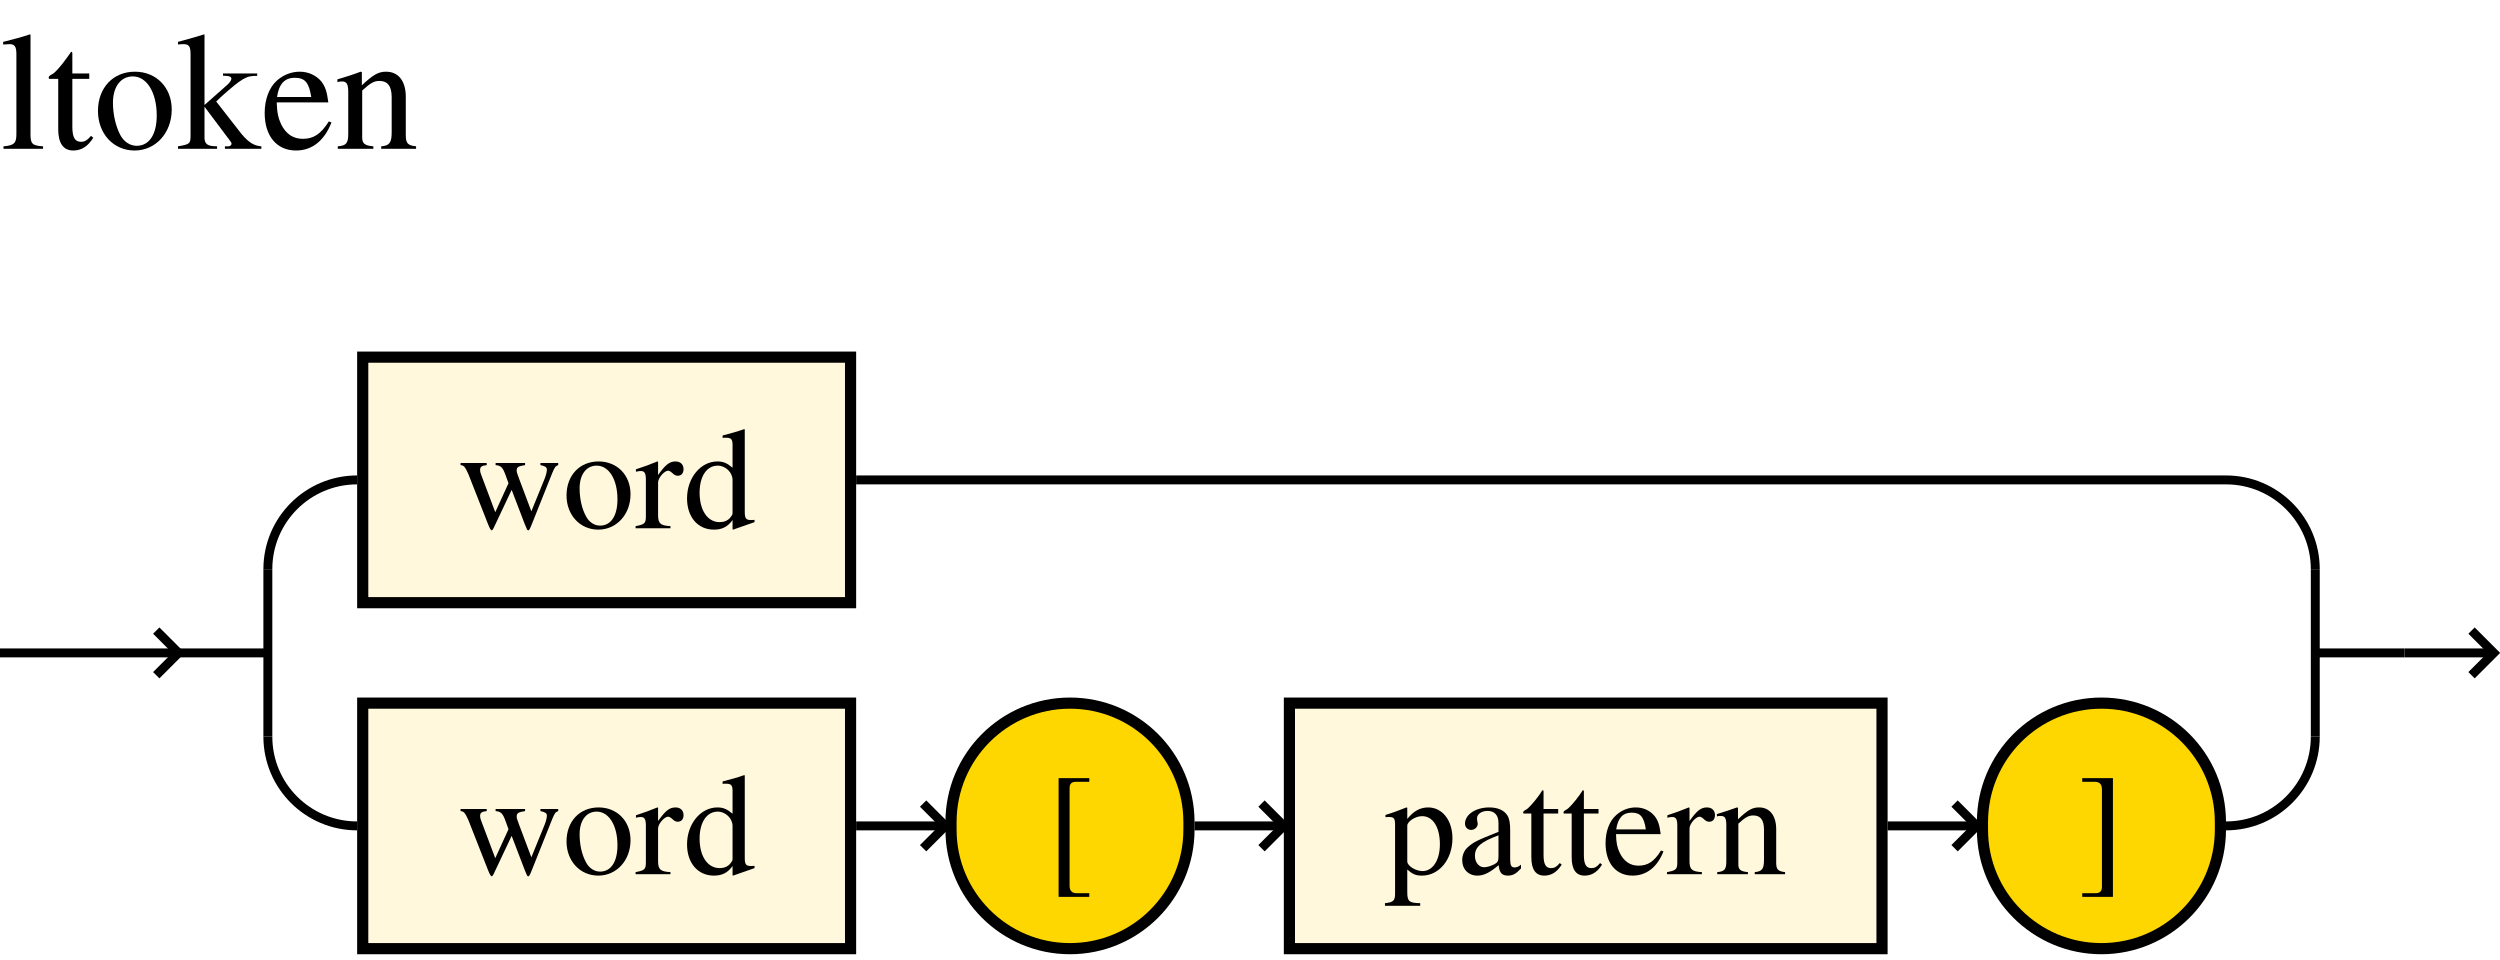
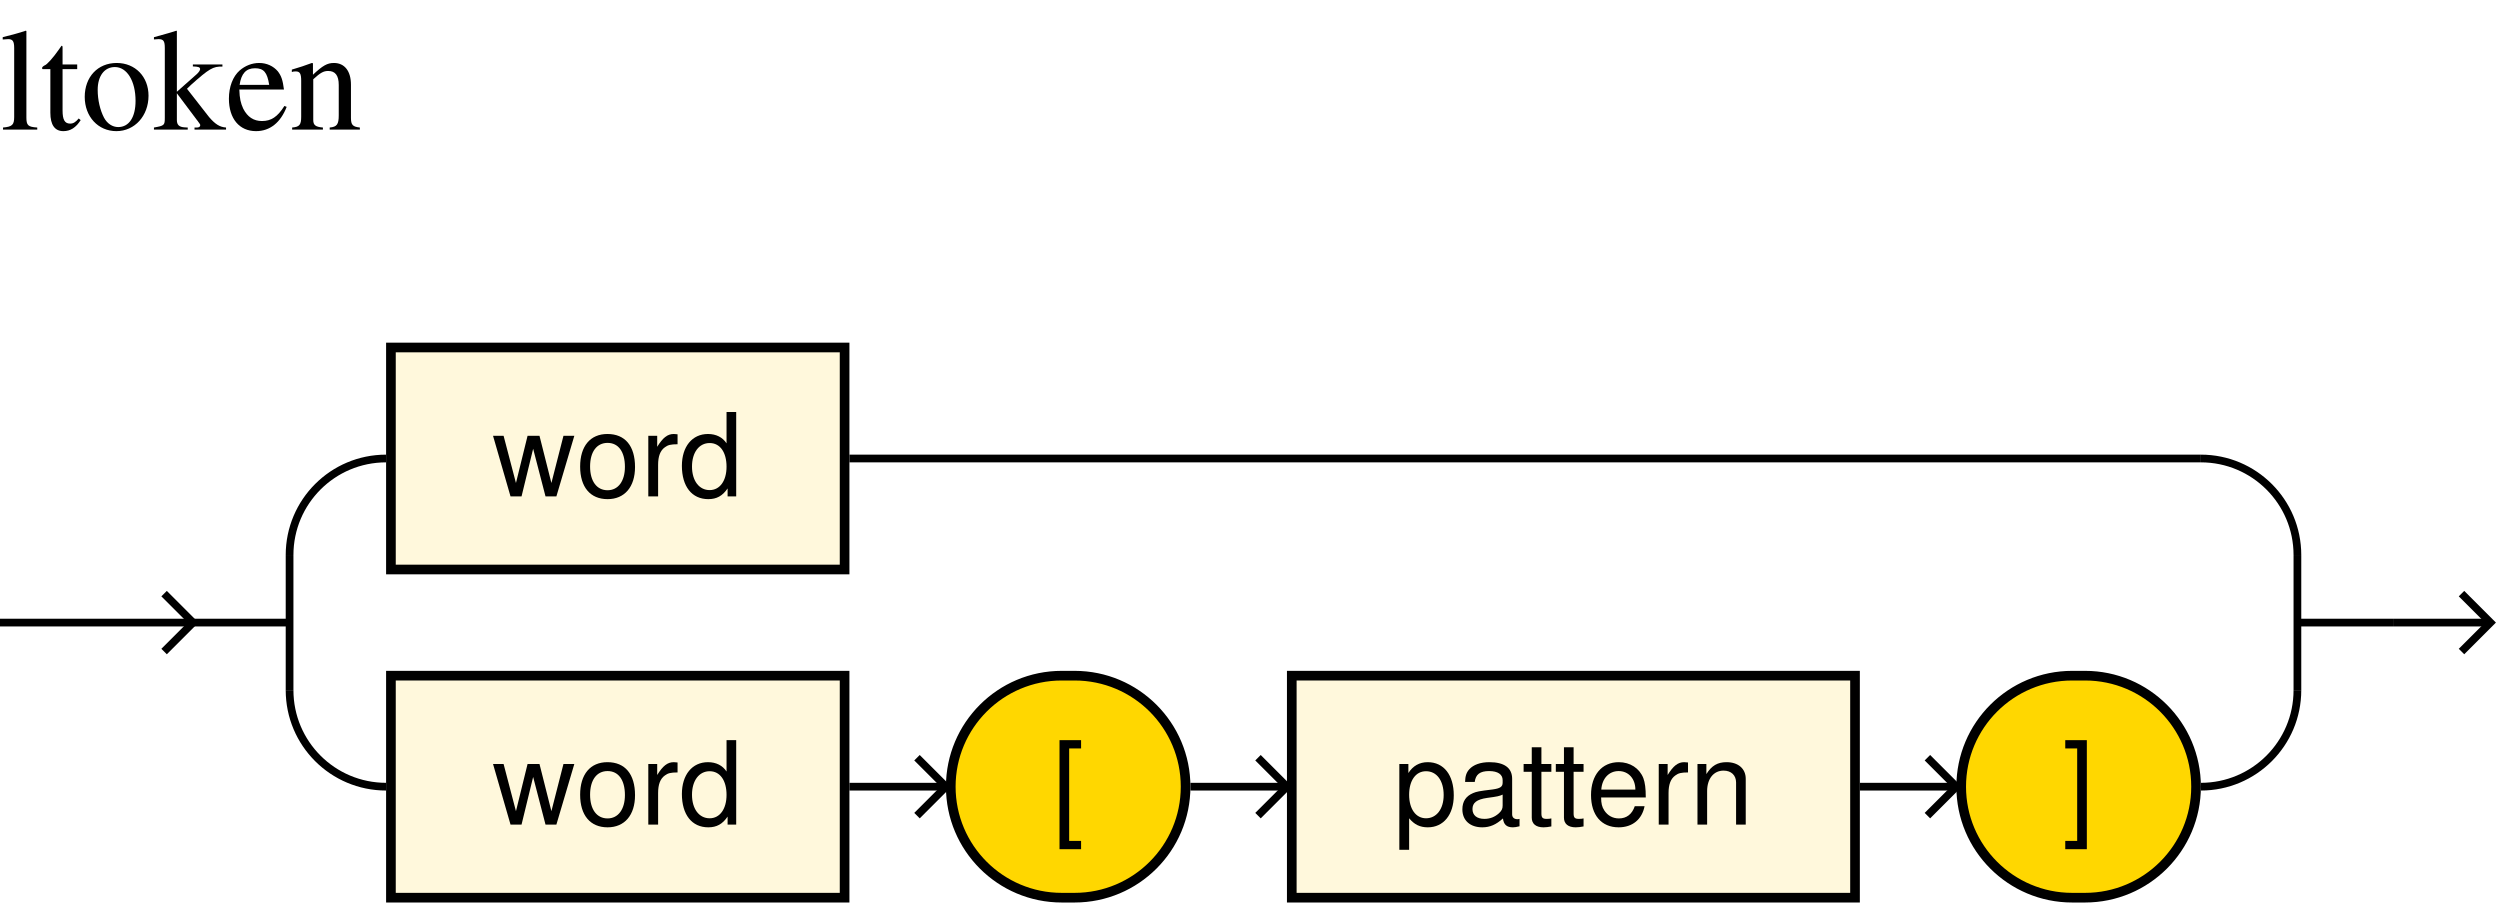
- <svg xmlns="http://www.w3.org/2000/svg" xmlns:xlink="http://www.w3.org/1999/xlink" width="224pt" height="86pt" viewBox="0 0 224 86" version="1.1">
+ <svg xmlns="http://www.w3.org/2000/svg" xmlns:xlink="http://www.w3.org/1999/xlink" width="259pt" height="94pt" viewBox="0 0 259 94" version="1.1">
  <defs>
    <g>
      <symbol overflow="visible" id="glyph0-0">
        <path style="stroke:none;" d="" />
      </symbol>
      <symbol overflow="visible" id="glyph0-1">
-         <path style="stroke:none;" d="M 7.422 -5.844 L 7.422 -5.656 C 7.859 -5.562 8 -5.469 8 -5.25 C 8 -5.062 7.922 -4.734 7.781 -4.391 L 6.609 -1.516 L 5.516 -4.422 C 5.297 -5.016 5.297 -5.016 5.297 -5.188 C 5.297 -5.469 5.438 -5.562 6.047 -5.656 L 6.047 -5.844 L 3.406 -5.844 L 3.406 -5.656 C 3.891 -5.609 4.047 -5.453 4.297 -4.766 C 4.391 -4.516 4.484 -4.266 4.562 -4.031 L 3.375 -1.438 L 2.094 -4.844 C 2.047 -4.969 2.016 -5.094 2.016 -5.219 C 2.016 -5.5 2.156 -5.609 2.609 -5.656 L 2.609 -5.844 L 0.266 -5.844 L 0.266 -5.656 C 0.578 -5.625 0.672 -5.5 0.969 -4.844 L 2.719 -0.391 C 2.875 0.016 2.984 0.188 3.062 0.188 C 3.125 0.188 3.219 0.031 3.375 -0.328 L 4.844 -3.438 L 6.016 -0.375 C 6.219 0.109 6.234 0.188 6.328 0.188 C 6.422 0.188 6.484 0.062 6.688 -0.453 L 8.484 -4.953 C 8.719 -5.5 8.766 -5.562 9.016 -5.656 L 9.016 -5.844 Z M 7.422 -5.844 " />
+         <path style="stroke:none;" d="M 6.641 0 L 8.5 -6.281 L 7.375 -6.281 L 6.125 -1.391 L 4.891 -6.281 L 3.656 -6.281 L 2.453 -1.391 L 1.172 -6.281 L 0.078 -6.281 L 1.891 0 L 3.031 0 L 4.234 -4.938 L 5.516 0 Z M 6.641 0 " />
      </symbol>
      <symbol overflow="visible" id="glyph0-2">
-         <path style="stroke:none;" d="M 3.25 -5.984 C 1.547 -5.984 0.375 -4.734 0.375 -2.938 C 0.375 -1.172 1.594 0.125 3.219 0.125 C 4.859 0.125 6.109 -1.234 6.109 -3.047 C 6.109 -4.766 4.906 -5.984 3.25 -5.984 Z M 3.078 -5.609 C 4.172 -5.609 4.938 -4.375 4.938 -2.594 C 4.938 -1.109 4.359 -0.234 3.375 -0.234 C 2.875 -0.234 2.391 -0.547 2.125 -1.062 C 1.75 -1.734 1.547 -2.656 1.547 -3.578 C 1.547 -4.812 2.141 -5.609 3.078 -5.609 Z M 3.078 -5.609 " />
+         <path style="stroke:none;" d="M 3.266 -6.469 C 1.484 -6.469 0.438 -5.203 0.438 -3.094 C 0.438 -0.969 1.484 0.281 3.281 0.281 C 5.047 0.281 6.125 -0.984 6.125 -3.047 C 6.125 -5.234 5.094 -6.469 3.266 -6.469 Z M 3.281 -5.547 C 4.406 -5.547 5.078 -4.625 5.078 -3.062 C 5.078 -1.578 4.375 -0.641 3.281 -0.641 C 2.156 -0.641 1.469 -1.578 1.469 -3.094 C 1.469 -4.625 2.156 -5.547 3.281 -5.547 Z M 3.281 -5.547 " />
      </symbol>
      <symbol overflow="visible" id="glyph0-3">
-         <path style="stroke:none;" d="M 0.062 0 L 3.188 0 L 3.188 -0.188 C 2.297 -0.234 2.078 -0.422 2.078 -1.172 L 2.078 -4.094 C 2.078 -4.516 2.641 -5.156 2.984 -5.156 C 3.062 -5.156 3.188 -5.094 3.328 -4.969 C 3.531 -4.766 3.672 -4.703 3.844 -4.703 C 4.156 -4.703 4.359 -4.922 4.359 -5.297 C 4.359 -5.719 4.078 -5.984 3.641 -5.984 C 3.094 -5.984 2.734 -5.688 2.078 -4.766 L 2.078 -5.953 L 2.016 -5.984 C 1.328 -5.703 0.859 -5.531 0.094 -5.281 L 0.094 -5.062 C 0.266 -5.109 0.391 -5.125 0.547 -5.125 C 0.875 -5.125 0.984 -4.906 0.984 -4.344 L 0.984 -1.094 C 0.984 -0.438 0.891 -0.344 0.062 -0.188 Z M 0.062 0 " />
+         <path style="stroke:none;" d="M 0.828 -6.281 L 0.828 0 L 1.844 0 L 1.844 -3.266 C 1.844 -4.156 2.062 -4.75 2.547 -5.094 C 2.859 -5.328 3.156 -5.406 3.859 -5.406 L 3.859 -6.438 C 3.688 -6.453 3.594 -6.469 3.469 -6.469 C 2.812 -6.469 2.328 -6.078 1.75 -5.141 L 1.75 -6.281 Z M 0.828 -6.281 " />
      </symbol>
      <symbol overflow="visible" id="glyph0-4">
-         <path style="stroke:none;" d="M 6.391 -0.75 C 6.219 -0.734 6.141 -0.734 6.078 -0.734 C 5.609 -0.734 5.516 -0.891 5.516 -1.484 L 5.516 -8.859 L 5.453 -8.875 C 4.828 -8.656 4.375 -8.531 3.531 -8.312 L 3.531 -8.094 C 3.641 -8.109 3.703 -8.109 3.828 -8.109 C 4.297 -8.109 4.422 -7.984 4.422 -7.453 L 4.422 -5.422 C 3.922 -5.844 3.578 -5.984 3.062 -5.984 C 1.562 -5.984 0.344 -4.516 0.344 -2.672 C 0.344 -1 1.312 0.125 2.75 0.125 C 3.484 0.125 3.984 -0.125 4.422 -0.734 L 4.422 0.094 L 4.469 0.125 L 6.391 -0.547 Z M 4.422 -1.328 C 4.422 -1.234 4.328 -1.078 4.203 -0.938 C 3.984 -0.672 3.641 -0.547 3.266 -0.547 C 2.188 -0.547 1.469 -1.594 1.469 -3.188 C 1.469 -4.656 2.109 -5.609 3.094 -5.609 C 3.797 -5.609 4.422 -5 4.422 -4.312 Z M 4.422 -1.328 " />
+         <path style="stroke:none;" d="M 5.938 -8.75 L 4.938 -8.75 L 4.938 -5.5 C 4.531 -6.125 3.859 -6.469 3.016 -6.469 C 1.375 -6.469 0.312 -5.156 0.312 -3.172 C 0.312 -1.031 1.344 0.281 3.047 0.281 C 3.906 0.281 4.516 -0.047 5.047 -0.828 L 5.047 0 L 5.938 0 Z M 3.188 -5.531 C 4.266 -5.531 4.938 -4.578 4.938 -3.078 C 4.938 -1.625 4.25 -0.656 3.188 -0.656 C 2.094 -0.656 1.359 -1.625 1.359 -3.094 C 1.359 -4.562 2.094 -5.531 3.188 -5.531 Z M 3.188 -5.531 " />
      </symbol>
      <symbol overflow="visible" id="glyph0-5">
-         <path style="stroke:none;" d="M 3.891 -8.281 L 3.891 -8.609 L 1.141 -8.609 L 1.141 2.031 L 3.891 2.031 L 3.891 1.703 L 2.766 1.703 C 2.344 1.703 2.125 1.484 2.125 1.031 L 2.125 -7.703 C 2.125 -8.109 2.297 -8.281 2.719 -8.281 Z M 3.891 -8.281 " />
+         <path style="stroke:none;" d="M 3 -8.75 L 0.766 -8.75 L 0.766 2.547 L 3 2.547 L 3 1.688 L 1.766 1.688 L 1.766 -7.891 L 3 -7.891 Z M 3 -8.75 " />
      </symbol>
      <symbol overflow="visible" id="glyph0-6">
-         <path style="stroke:none;" d="M 0.062 2.828 L 3.219 2.828 L 3.219 2.594 C 2.234 2.578 2.062 2.438 2.062 1.609 L 2.062 -0.422 C 2.531 0 2.828 0.125 3.375 0.125 C 4.922 0.125 6.109 -1.328 6.109 -3.219 C 6.109 -4.828 5.203 -5.984 3.938 -5.984 C 3.219 -5.984 2.641 -5.672 2.062 -4.953 L 2.062 -5.953 L 1.984 -5.984 C 1.281 -5.703 0.828 -5.531 0.109 -5.312 L 0.109 -5.109 C 0.234 -5.125 0.312 -5.125 0.438 -5.125 C 0.891 -5.125 0.969 -4.984 0.969 -4.375 L 0.969 1.703 C 0.969 2.375 0.828 2.516 0.062 2.594 Z M 2.062 -4.344 C 2.062 -4.734 2.797 -5.203 3.391 -5.203 C 4.359 -5.203 4.984 -4.219 4.984 -2.688 C 4.984 -1.266 4.359 -0.281 3.422 -0.281 C 2.812 -0.281 2.062 -0.75 2.062 -1.141 Z M 2.062 -4.344 " />
+         <path style="stroke:none;" d="M 0.641 2.609 L 1.656 2.609 L 1.656 -0.656 C 2.188 -0.016 2.766 0.281 3.594 0.281 C 5.219 0.281 6.281 -1.031 6.281 -3.031 C 6.281 -5.141 5.25 -6.469 3.578 -6.469 C 2.719 -6.469 2.047 -6.078 1.578 -5.344 L 1.578 -6.281 L 0.641 -6.281 Z M 3.406 -5.531 C 4.516 -5.531 5.234 -4.562 5.234 -3.062 C 5.234 -1.625 4.5 -0.656 3.406 -0.656 C 2.344 -0.656 1.656 -1.625 1.656 -3.094 C 1.656 -4.578 2.344 -5.531 3.406 -5.531 Z M 3.406 -5.531 " />
      </symbol>
      <symbol overflow="visible" id="glyph0-7">
-         <path style="stroke:none;" d="M 5.75 -0.859 C 5.531 -0.672 5.375 -0.609 5.172 -0.609 C 4.875 -0.609 4.781 -0.797 4.781 -1.359 L 4.781 -3.906 C 4.781 -4.578 4.719 -4.953 4.531 -5.266 C 4.234 -5.734 3.672 -5.984 2.906 -5.984 C 1.688 -5.984 0.734 -5.344 0.734 -4.531 C 0.734 -4.219 0.969 -3.969 1.281 -3.969 C 1.594 -3.969 1.875 -4.219 1.875 -4.516 C 1.875 -4.562 1.859 -4.625 1.844 -4.719 C 1.812 -4.844 1.812 -4.938 1.812 -5.031 C 1.812 -5.375 2.219 -5.672 2.75 -5.672 C 3.375 -5.672 3.734 -5.297 3.734 -4.594 L 3.734 -3.797 C 1.734 -3 1.516 -2.891 0.953 -2.391 C 0.656 -2.125 0.484 -1.688 0.484 -1.266 C 0.484 -0.438 1.047 0.125 1.844 0.125 C 2.422 0.125 2.953 -0.141 3.75 -0.812 C 3.812 -0.125 4.047 0.125 4.578 0.125 C 5.016 0.125 5.297 -0.031 5.75 -0.516 Z M 3.734 -1.594 C 3.734 -1.203 3.672 -1.062 3.391 -0.906 C 3.062 -0.734 2.719 -0.625 2.438 -0.625 C 1.984 -0.625 1.625 -1.062 1.625 -1.625 L 1.625 -1.672 C 1.625 -2.438 2.172 -2.906 3.734 -3.484 Z M 3.734 -1.594 " />
+         <path style="stroke:none;" d="M 6.422 -0.594 C 6.312 -0.562 6.266 -0.562 6.203 -0.562 C 5.859 -0.562 5.656 -0.75 5.656 -1.062 L 5.656 -4.75 C 5.656 -5.875 4.844 -6.469 3.297 -6.469 C 2.375 -6.469 1.641 -6.203 1.219 -5.734 C 0.922 -5.406 0.797 -5.047 0.781 -4.422 L 1.781 -4.422 C 1.875 -5.203 2.328 -5.547 3.266 -5.547 C 4.172 -5.547 4.672 -5.203 4.672 -4.609 L 4.672 -4.344 C 4.672 -3.922 4.422 -3.75 3.625 -3.641 C 2.203 -3.469 1.984 -3.422 1.609 -3.266 C 0.875 -2.953 0.5 -2.406 0.5 -1.578 C 0.5 -0.438 1.297 0.281 2.562 0.281 C 3.359 0.281 4 0 4.703 -0.641 C 4.781 0 5.094 0.281 5.734 0.281 C 5.953 0.281 6.078 0.25 6.422 0.172 Z M 4.672 -1.984 C 4.672 -1.641 4.578 -1.438 4.266 -1.156 C 3.859 -0.797 3.375 -0.594 2.781 -0.594 C 2 -0.594 1.547 -0.969 1.547 -1.609 C 1.547 -2.266 1.984 -2.609 3.062 -2.766 C 4.125 -2.906 4.328 -2.953 4.672 -3.109 Z M 4.672 -1.984 " />
      </symbol>
      <symbol overflow="visible" id="glyph0-8">
-         <path style="stroke:none;" d="M 3.312 -5.844 L 2 -5.844 L 2 -7.359 C 2 -7.484 1.984 -7.531 1.906 -7.531 C 1.828 -7.406 1.734 -7.297 1.656 -7.156 C 1.156 -6.453 0.594 -5.828 0.391 -5.766 C 0.25 -5.688 0.172 -5.609 0.172 -5.531 C 0.172 -5.484 0.188 -5.453 0.219 -5.438 L 0.906 -5.438 L 0.906 -1.516 C 0.906 -0.422 1.297 0.125 2.062 0.125 C 2.703 0.125 3.203 -0.188 3.625 -0.859 L 3.453 -1 C 3.172 -0.656 2.969 -0.547 2.672 -0.547 C 2.203 -0.547 2 -0.891 2 -1.719 L 2 -5.438 L 3.312 -5.438 Z M 3.312 -5.844 " />
+         <path style="stroke:none;" d="M 3.047 -6.281 L 2.016 -6.281 L 2.016 -8.016 L 1.016 -8.016 L 1.016 -6.281 L 0.172 -6.281 L 0.172 -5.469 L 1.016 -5.469 L 1.016 -0.719 C 1.016 -0.078 1.453 0.281 2.234 0.281 C 2.5 0.281 2.719 0.25 3.047 0.188 L 3.047 -0.641 C 2.906 -0.609 2.766 -0.594 2.562 -0.594 C 2.141 -0.594 2.016 -0.719 2.016 -1.156 L 2.016 -5.469 L 3.047 -5.469 Z M 3.047 -6.281 " />
      </symbol>
      <symbol overflow="visible" id="glyph0-9">
-         <path style="stroke:none;" d="M 5.297 -2.125 C 4.688 -1.141 4.125 -0.766 3.281 -0.766 C 2.547 -0.766 1.984 -1.141 1.609 -1.891 C 1.375 -2.375 1.281 -2.797 1.266 -3.594 L 5.266 -3.594 C 5.156 -4.453 5.031 -4.828 4.703 -5.234 C 4.312 -5.703 3.719 -5.984 3.047 -5.984 C 2.391 -5.984 1.781 -5.75 1.281 -5.297 C 0.672 -4.766 0.328 -3.844 0.328 -2.781 C 0.328 -0.984 1.266 0.125 2.75 0.125 C 4 0.125 4.969 -0.641 5.516 -2.047 Z M 1.281 -4.016 C 1.438 -5.047 1.875 -5.516 2.672 -5.516 C 3.453 -5.516 3.766 -5.141 3.938 -4.016 Z M 1.281 -4.016 " />
+         <path style="stroke:none;" d="M 6.156 -2.812 C 6.156 -3.766 6.078 -4.344 5.906 -4.812 C 5.5 -5.844 4.531 -6.469 3.359 -6.469 C 1.609 -6.469 0.484 -5.141 0.484 -3.062 C 0.484 -0.984 1.562 0.281 3.344 0.281 C 4.781 0.281 5.766 -0.547 6.031 -1.906 L 5.016 -1.906 C 4.734 -1.078 4.172 -0.641 3.375 -0.641 C 2.734 -0.641 2.203 -0.938 1.859 -1.469 C 1.625 -1.828 1.531 -2.188 1.531 -2.812 Z M 1.547 -3.625 C 1.625 -4.781 2.344 -5.547 3.344 -5.547 C 4.375 -5.547 5.078 -4.75 5.078 -3.625 Z M 1.547 -3.625 " />
      </symbol>
      <symbol overflow="visible" id="glyph0-10">
-         <path style="stroke:none;" d="M 0.234 0 L 2.984 0 L 2.984 -0.188 C 2.328 -0.25 2.125 -0.406 2.125 -0.875 L 2.125 -4.531 C 2.75 -5.109 3.047 -5.266 3.469 -5.266 C 4.109 -5.266 4.422 -4.859 4.422 -4 L 4.422 -1.281 C 4.422 -0.469 4.25 -0.25 3.594 -0.188 L 3.594 0 L 6.312 0 L 6.312 -0.188 C 5.672 -0.266 5.516 -0.422 5.516 -1.047 L 5.516 -4.031 C 5.516 -5.25 4.938 -5.984 3.984 -5.984 C 3.375 -5.984 2.984 -5.766 2.094 -4.922 L 2.094 -5.953 L 2 -5.984 C 1.359 -5.75 0.922 -5.609 0.203 -5.391 L 0.203 -5.172 C 0.297 -5.219 0.422 -5.219 0.562 -5.219 C 0.922 -5.219 1.047 -5.031 1.047 -4.391 L 1.047 -1.172 C 1.047 -0.422 0.891 -0.25 0.234 -0.188 Z M 0.234 0 " />
+         <path style="stroke:none;" d="M 0.844 -6.281 L 0.844 0 L 1.844 0 L 1.844 -3.469 C 1.844 -4.75 2.516 -5.594 3.547 -5.594 C 4.344 -5.594 4.844 -5.109 4.844 -4.359 L 4.844 0 L 5.844 0 L 5.844 -4.75 C 5.844 -5.797 5.062 -6.469 3.859 -6.469 C 2.922 -6.469 2.312 -6.109 1.766 -5.234 L 1.766 -6.281 Z M 0.844 -6.281 " />
      </symbol>
      <symbol overflow="visible" id="glyph0-11">
-         <path style="stroke:none;" d="M 0.438 1.703 L 0.438 2.031 L 3.188 2.031 L 3.188 -8.609 L 0.438 -8.609 L 0.438 -8.281 L 1.562 -8.281 C 1.984 -8.281 2.203 -8.062 2.203 -7.609 L 2.203 1.125 C 2.203 1.531 2.016 1.703 1.609 1.703 Z M 0.438 1.703 " />
+         <path style="stroke:none;" d="M 0.281 2.547 L 2.516 2.547 L 2.516 -8.75 L 0.281 -8.75 L 0.281 -7.891 L 1.516 -7.891 L 1.516 1.688 L 0.281 1.688 Z M 0.281 2.547 " />
      </symbol>
      <symbol overflow="visible" id="glyph1-0">
        <path style="stroke:none;" d="" />
      </symbol>
      <symbol overflow="visible" id="glyph1-1">
        <path style="stroke:none;" d="M 0.312 0 L 3.859 0 L 3.859 -0.219 C 2.906 -0.281 2.734 -0.438 2.734 -1.266 L 2.734 -10.219 L 2.672 -10.25 C 1.891 -9.984 1.312 -9.844 0.281 -9.578 L 0.281 -9.344 L 0.375 -9.344 C 0.547 -9.359 0.719 -9.375 0.844 -9.375 C 1.312 -9.375 1.469 -9.172 1.469 -8.453 L 1.469 -1.312 C 1.469 -0.5 1.266 -0.297 0.312 -0.219 Z M 0.312 0 " />
      </symbol>
      <symbol overflow="visible" id="glyph1-2">
        <path style="stroke:none;" d="M 3.828 -6.75 L 2.312 -6.75 L 2.312 -8.484 C 2.312 -8.641 2.297 -8.688 2.203 -8.688 C 2.109 -8.547 2.016 -8.422 1.906 -8.266 C 1.328 -7.438 0.688 -6.719 0.453 -6.656 C 0.281 -6.562 0.188 -6.469 0.188 -6.375 C 0.188 -6.328 0.203 -6.297 0.25 -6.266 L 1.047 -6.266 L 1.047 -1.75 C 1.047 -0.5 1.5 0.156 2.391 0.156 C 3.125 0.156 3.688 -0.203 4.188 -0.984 L 3.984 -1.156 C 3.656 -0.766 3.422 -0.625 3.094 -0.625 C 2.531 -0.625 2.312 -1.031 2.312 -1.984 L 2.312 -6.266 L 3.828 -6.266 Z M 3.828 -6.75 " />
      </symbol>
      <symbol overflow="visible" id="glyph1-3">
        <path style="stroke:none;" d="M 3.75 -6.906 C 1.781 -6.906 0.438 -5.453 0.438 -3.391 C 0.438 -1.344 1.828 0.156 3.719 0.156 C 5.609 0.156 7.047 -1.422 7.047 -3.516 C 7.047 -5.484 5.672 -6.906 3.75 -6.906 Z M 3.562 -6.484 C 4.812 -6.484 5.703 -5.047 5.703 -2.984 C 5.703 -1.281 5.031 -0.266 3.906 -0.266 C 3.312 -0.266 2.766 -0.625 2.438 -1.234 C 2.031 -2.016 1.781 -3.062 1.781 -4.125 C 1.781 -5.547 2.469 -6.484 3.562 -6.484 Z M 3.562 -6.484 " />
      </symbol>
      <symbol overflow="visible" id="glyph1-4">
        <path style="stroke:none;" d="M 0.109 0 L 3.609 0 L 3.609 -0.219 L 3.312 -0.234 C 2.719 -0.266 2.484 -0.484 2.484 -1 L 2.484 -3.766 L 4.594 -0.953 L 4.641 -0.906 C 4.672 -0.859 4.688 -0.812 4.734 -0.766 C 4.859 -0.609 4.906 -0.531 4.906 -0.453 C 4.906 -0.312 4.766 -0.219 4.594 -0.219 L 4.312 -0.219 L 4.312 0 L 7.578 0 L 7.578 -0.219 C 6.922 -0.266 6.453 -0.562 5.812 -1.312 L 3.531 -4.234 L 3.953 -4.641 C 5.828 -6.312 6.234 -6.562 7.203 -6.531 L 7.203 -6.75 L 4.141 -6.75 L 4.141 -6.547 C 4.719 -6.531 4.891 -6.469 4.891 -6.266 C 4.891 -6.141 4.75 -5.938 4.547 -5.75 L 2.484 -3.922 L 2.484 -10.219 L 2.438 -10.25 C 1.859 -10.062 1.422 -9.938 0.562 -9.703 L 0.109 -9.578 L 0.109 -9.344 C 0.297 -9.359 0.438 -9.375 0.578 -9.375 C 1.094 -9.375 1.234 -9.188 1.234 -8.453 L 1.234 -1.234 C 1.234 -0.453 1.188 -0.406 0.109 -0.219 Z M 0.109 0 " />
      </symbol>
      <symbol overflow="visible" id="glyph1-5">
        <path style="stroke:none;" d="M 6.125 -2.453 C 5.406 -1.312 4.75 -0.891 3.797 -0.891 C 2.938 -0.891 2.297 -1.312 1.859 -2.172 C 1.594 -2.75 1.484 -3.219 1.453 -4.156 L 6.078 -4.156 C 5.953 -5.125 5.812 -5.562 5.438 -6.047 C 4.984 -6.578 4.297 -6.906 3.516 -6.906 C 2.766 -6.906 2.062 -6.625 1.484 -6.125 C 0.781 -5.5 0.375 -4.438 0.375 -3.203 C 0.375 -1.141 1.453 0.156 3.188 0.156 C 4.625 0.156 5.734 -0.734 6.359 -2.359 Z M 1.484 -4.641 C 1.656 -5.812 2.156 -6.359 3.078 -6.359 C 3.984 -6.359 4.344 -5.938 4.547 -4.641 Z M 1.484 -4.641 " />
      </symbol>
      <symbol overflow="visible" id="glyph1-6">
        <path style="stroke:none;" d="M 0.266 0 L 3.453 0 L 3.453 -0.219 C 2.688 -0.281 2.453 -0.469 2.453 -1 L 2.453 -5.219 C 3.188 -5.891 3.516 -6.078 4 -6.078 C 4.734 -6.078 5.094 -5.609 5.094 -4.625 L 5.094 -1.484 C 5.094 -0.547 4.906 -0.281 4.156 -0.219 L 4.156 0 L 7.281 0 L 7.281 -0.219 C 6.547 -0.297 6.359 -0.484 6.359 -1.219 L 6.359 -4.656 C 6.359 -6.062 5.703 -6.906 4.594 -6.906 C 3.906 -6.906 3.438 -6.641 2.422 -5.688 L 2.422 -6.875 L 2.312 -6.906 C 1.578 -6.625 1.062 -6.469 0.234 -6.219 L 0.234 -5.969 C 0.344 -6.016 0.484 -6.031 0.641 -6.031 C 1.062 -6.031 1.203 -5.812 1.203 -5.062 L 1.203 -1.344 C 1.203 -0.5 1.031 -0.281 0.266 -0.219 Z M 0.266 0 " />
      </symbol>
    </g>
  </defs>
  <g id="surface1">
-     <path style="fill-rule:nonzero;fill:rgb(100%,97.264%,86.327%);fill-opacity:1;stroke-width:10;stroke-linecap:butt;stroke-linejoin:miter;stroke:rgb(0%,0%,0%);stroke-opacity:1;stroke-miterlimit:10;" d="M 325 320 L 762.109 320 L 762.109 540 L 325 540 Z M 325 320 " transform="matrix(0.1,0,0,-0.1,0,86)" />
+     <path style="fill-rule:nonzero;fill:rgb(100%,97.264%,86.327%);fill-opacity:1;stroke-width:10;stroke-linecap:butt;stroke-linejoin:miter;stroke:rgb(0%,0%,0%);stroke-opacity:1;stroke-miterlimit:10;" d="M 405 350 L 875 350 L 875 580 L 405 580 Z M 405 350 " transform="matrix(0.1,0,0,-0.1,0,94)" />
    <g style="fill:rgb(0%,0%,0%);fill-opacity:1;">
-       <use xlink:href="#glyph0-1" x="41" y="47.33" />
-       <use xlink:href="#glyph0-2" x="50.386" y="47.33" />
-       <use xlink:href="#glyph0-3" x="56.886" y="47.33" />
-       <use xlink:href="#glyph0-4" x="61.215" y="47.33" />
+       <use xlink:href="#glyph0-1" x="51" y="51.43" />
+       <use xlink:href="#glyph0-2" x="59.664" y="51.43" />
+       <use xlink:href="#glyph0-3" x="66.336" y="51.43" />
+       <use xlink:href="#glyph0-4" x="70.332" y="51.43" />
    </g>
-     <path style="fill-rule:nonzero;fill:rgb(100%,97.264%,86.327%);fill-opacity:1;stroke-width:10;stroke-linecap:butt;stroke-linejoin:miter;stroke:rgb(0%,0%,0%);stroke-opacity:1;stroke-miterlimit:10;" d="M 325 10 L 762.109 10 L 762.109 230 L 325 230 Z M 325 10 " transform="matrix(0.1,0,0,-0.1,0,86)" />
+     <path style="fill-rule:nonzero;fill:rgb(100%,97.264%,86.327%);fill-opacity:1;stroke-width:10;stroke-linecap:butt;stroke-linejoin:miter;stroke:rgb(0%,0%,0%);stroke-opacity:1;stroke-miterlimit:10;" d="M 405 10 L 875 10 L 875 240 L 405 240 Z M 405 10 " transform="matrix(0.1,0,0,-0.1,0,94)" />
    <g style="fill:rgb(0%,0%,0%);fill-opacity:1;">
-       <use xlink:href="#glyph0-1" x="41" y="78.33" />
-       <use xlink:href="#glyph0-2" x="50.386" y="78.33" />
-       <use xlink:href="#glyph0-3" x="56.886" y="78.33" />
-       <use xlink:href="#glyph0-4" x="61.215" y="78.33" />
+       <use xlink:href="#glyph0-1" x="51" y="85.43" />
+       <use xlink:href="#glyph0-2" x="59.664" y="85.43" />
+       <use xlink:href="#glyph0-3" x="66.336" y="85.43" />
+       <use xlink:href="#glyph0-4" x="70.332" y="85.43" />
    </g>
-     <path style="fill:none;stroke-width:8;stroke-linecap:butt;stroke-linejoin:miter;stroke:rgb(0%,0%,0%);stroke-opacity:1;stroke-miterlimit:10;" d="M 767.109 120 L 847.109 120 " transform="matrix(0.1,0,0,-0.1,0,86)" />
-     <path style="fill:none;stroke-width:8;stroke-linecap:butt;stroke-linejoin:miter;stroke:rgb(0%,0%,0%);stroke-opacity:1;stroke-miterlimit:10;" d="M 827.109 140 L 847.109 120 L 827.109 100 " transform="matrix(0.1,0,0,-0.1,0,86)" />
-     <path style=" stroke:none;fill-rule:nonzero;fill:rgb(100%,84.375%,0%);fill-opacity:1;" d="M 95.871 85 C 101.758 85 106.531 80.227 106.531 74.34 L 106.531 73.66 C 106.531 67.773 101.758 63 95.871 63 C 89.984 63 85.211 67.773 85.211 73.66 L 85.211 74.34 C 85.211 80.227 89.984 85 95.871 85 " />
-     <path style="fill:none;stroke-width:10;stroke-linecap:butt;stroke-linejoin:miter;stroke:rgb(0%,0%,0%);stroke-opacity:1;stroke-miterlimit:10;" d="M 958.711 10 C 1017.578 10 1065.312 57.734 1065.312 116.602 L 1065.312 123.398 C 1065.312 182.266 1017.578 230 958.711 230 C 899.844 230 852.109 182.266 852.109 123.398 L 852.109 116.602 C 852.109 57.734 899.844 10 958.711 10 Z M 958.711 10 " transform="matrix(0.1,0,0,-0.1,0,86)" />
+     <path style="fill:none;stroke-width:8;stroke-linecap:butt;stroke-linejoin:miter;stroke:rgb(0%,0%,0%);stroke-opacity:1;stroke-miterlimit:10;" d="M 880 125 L 980 125 " transform="matrix(0.1,0,0,-0.1,0,94)" />
+     <path style="fill:none;stroke-width:8;stroke-linecap:butt;stroke-linejoin:miter;stroke:rgb(0%,0%,0%);stroke-opacity:1;stroke-miterlimit:10;" d="M 950 155 L 980 125 L 950 95 " transform="matrix(0.1,0,0,-0.1,0,94)" />
+     <path style=" stroke:none;fill-rule:nonzero;fill:rgb(100%,84.375%,0%);fill-opacity:1;" d="M 110.664 93 L 111.328 93 C 117.68 93 122.828 87.852 122.828 81.5 C 122.828 75.148 117.68 70 111.328 70 L 110 70 C 103.648 70 98.5 75.148 98.5 81.5 C 98.5 87.852 103.648 93 110 93 L 110.664 93 " />
+     <path style="fill:none;stroke-width:10;stroke-linecap:butt;stroke-linejoin:miter;stroke:rgb(0%,0%,0%);stroke-opacity:1;stroke-miterlimit:10;" d="M 1106.641 10 L 1113.281 10 C 1176.797 10 1228.281 61.484 1228.281 125 C 1228.281 188.516 1176.797 240 1113.281 240 L 1100 240 C 1036.484 240 985 188.516 985 125 C 985 61.484 1036.484 10 1100 10 Z M 1106.641 10 " transform="matrix(0.1,0,0,-0.1,0,94)" />
    <g style="fill:rgb(0%,0%,0%);fill-opacity:1;">
-       <use xlink:href="#glyph0-5" x="93.71" y="78.33" />
+       <use xlink:href="#glyph0-5" x="109" y="85.43" />
    </g>
-     <path style="fill:none;stroke-width:8;stroke-linecap:butt;stroke-linejoin:miter;stroke:rgb(0%,0%,0%);stroke-opacity:1;stroke-miterlimit:10;" d="M 1070.312 120 L 1150.312 120 " transform="matrix(0.1,0,0,-0.1,0,86)" />
-     <path style="fill:none;stroke-width:8;stroke-linecap:butt;stroke-linejoin:miter;stroke:rgb(0%,0%,0%);stroke-opacity:1;stroke-miterlimit:10;" d="M 1130.312 140 L 1150.312 120 L 1130.312 100 " transform="matrix(0.1,0,0,-0.1,0,86)" />
-     <path style="fill-rule:nonzero;fill:rgb(100%,97.264%,86.327%);fill-opacity:1;stroke-width:10;stroke-linecap:butt;stroke-linejoin:miter;stroke:rgb(0%,0%,0%);stroke-opacity:1;stroke-miterlimit:10;" d="M 1155.312 10 L 1686.289 10 L 1686.289 230 L 1155.312 230 Z M 1155.312 10 " transform="matrix(0.1,0,0,-0.1,0,86)" />
+     <path style="fill:none;stroke-width:8;stroke-linecap:butt;stroke-linejoin:miter;stroke:rgb(0%,0%,0%);stroke-opacity:1;stroke-miterlimit:10;" d="M 1233.281 125 L 1333.281 125 " transform="matrix(0.1,0,0,-0.1,0,94)" />
+     <path style="fill:none;stroke-width:8;stroke-linecap:butt;stroke-linejoin:miter;stroke:rgb(0%,0%,0%);stroke-opacity:1;stroke-miterlimit:10;" d="M 1303.281 155 L 1333.281 125 L 1303.281 95 " transform="matrix(0.1,0,0,-0.1,0,94)" />
+     <path style="fill-rule:nonzero;fill:rgb(100%,97.264%,86.327%);fill-opacity:1;stroke-width:10;stroke-linecap:butt;stroke-linejoin:miter;stroke:rgb(0%,0%,0%);stroke-opacity:1;stroke-miterlimit:10;" d="M 1338.281 10 L 1921.797 10 L 1921.797 240 L 1338.281 240 Z M 1338.281 10 " transform="matrix(0.1,0,0,-0.1,0,94)" />
    <g style="fill:rgb(0%,0%,0%);fill-opacity:1;">
-       <use xlink:href="#glyph0-6" x="124.03" y="78.33" />
-       <use xlink:href="#glyph0-7" x="130.53" y="78.33" />
-       <use xlink:href="#glyph0-8" x="136.302" y="78.33" />
-       <use xlink:href="#glyph0-8" x="139.916" y="78.33" />
-       <use xlink:href="#glyph0-9" x="143.53" y="78.33" />
-       <use xlink:href="#glyph0-3" x="149.302" y="78.33" />
-       <use xlink:href="#glyph0-10" x="153.631" y="78.33" />
+       <use xlink:href="#glyph0-6" x="144.33" y="85.43" />
+       <use xlink:href="#glyph0-7" x="151.002" y="85.43" />
+       <use xlink:href="#glyph0-8" x="157.674" y="85.43" />
+       <use xlink:href="#glyph0-8" x="161.01" y="85.43" />
+       <use xlink:href="#glyph0-9" x="164.346" y="85.43" />
+       <use xlink:href="#glyph0-3" x="171.018" y="85.43" />
+       <use xlink:href="#glyph0-10" x="175.014" y="85.43" />
    </g>
-     <path style="fill:none;stroke-width:8;stroke-linecap:butt;stroke-linejoin:miter;stroke:rgb(0%,0%,0%);stroke-opacity:1;stroke-miterlimit:10;" d="M 1691.289 120 L 1771.289 120 " transform="matrix(0.1,0,0,-0.1,0,86)" />
-     <path style="fill:none;stroke-width:8;stroke-linecap:butt;stroke-linejoin:miter;stroke:rgb(0%,0%,0%);stroke-opacity:1;stroke-miterlimit:10;" d="M 1751.289 140 L 1771.289 120 L 1751.289 100 " transform="matrix(0.1,0,0,-0.1,0,86)" />
-     <path style=" stroke:none;fill-rule:nonzero;fill:rgb(100%,84.375%,0%);fill-opacity:1;" d="M 188.289 85 C 194.176 85 198.949 80.227 198.949 74.34 L 198.949 73.66 C 198.949 67.773 194.176 63 188.289 63 C 182.402 63 177.629 67.773 177.629 73.66 L 177.629 74.34 C 177.629 80.227 182.402 85 188.289 85 " />
-     <path style="fill:none;stroke-width:10;stroke-linecap:butt;stroke-linejoin:miter;stroke:rgb(0%,0%,0%);stroke-opacity:1;stroke-miterlimit:10;" d="M 1882.891 10 C 1941.758 10 1989.492 57.734 1989.492 116.602 L 1989.492 123.398 C 1989.492 182.266 1941.758 230 1882.891 230 C 1824.023 230 1776.289 182.266 1776.289 123.398 L 1776.289 116.602 C 1776.289 57.734 1824.023 10 1882.891 10 Z M 1882.891 10 " transform="matrix(0.1,0,0,-0.1,0,86)" />
+     <path style="fill:none;stroke-width:8;stroke-linecap:butt;stroke-linejoin:miter;stroke:rgb(0%,0%,0%);stroke-opacity:1;stroke-miterlimit:10;" d="M 1926.797 125 L 2026.797 125 " transform="matrix(0.1,0,0,-0.1,0,94)" />
+     <path style="fill:none;stroke-width:8;stroke-linecap:butt;stroke-linejoin:miter;stroke:rgb(0%,0%,0%);stroke-opacity:1;stroke-miterlimit:10;" d="M 1996.797 155 L 2026.797 125 L 1996.797 95 " transform="matrix(0.1,0,0,-0.1,0,94)" />
+     <path style=" stroke:none;fill-rule:nonzero;fill:rgb(100%,84.375%,0%);fill-opacity:1;" d="M 215.344 93 L 216.012 93 C 222.359 93 227.512 87.852 227.512 81.5 C 227.512 75.148 222.359 70 216.012 70 L 214.68 70 C 208.328 70 203.18 75.148 203.18 81.5 C 203.18 87.852 208.328 93 214.68 93 L 215.344 93 " />
+     <path style="fill:none;stroke-width:10;stroke-linecap:butt;stroke-linejoin:miter;stroke:rgb(0%,0%,0%);stroke-opacity:1;stroke-miterlimit:10;" d="M 2153.438 10 L 2160.117 10 C 2223.594 10 2275.117 61.484 2275.117 125 C 2275.117 188.516 2223.594 240 2160.117 240 L 2146.797 240 C 2083.281 240 2031.797 188.516 2031.797 125 C 2031.797 61.484 2083.281 10 2146.797 10 Z M 2153.438 10 " transform="matrix(0.1,0,0,-0.1,0,94)" />
    <g style="fill:rgb(0%,0%,0%);fill-opacity:1;">
-       <use xlink:href="#glyph0-11" x="186.13" y="78.33" />
+       <use xlink:href="#glyph0-11" x="213.68" y="85.43" />
    </g>
-     <path style="fill:none;stroke-width:8;stroke-linecap:butt;stroke-linejoin:miter;stroke:rgb(0%,0%,0%);stroke-opacity:1;stroke-miterlimit:10;" d="M 160 275 L 240 275 " transform="matrix(0.1,0,0,-0.1,0,86)" />
-     <path style="fill:none;stroke-width:8;stroke-linecap:butt;stroke-linejoin:miter;stroke:rgb(0%,0%,0%);stroke-opacity:1;stroke-miterlimit:10;" d="M 2074.492 275 L 2154.492 275 " transform="matrix(0.1,0,0,-0.1,0,86)" />
-     <path style="fill:none;stroke-width:8;stroke-linecap:butt;stroke-linejoin:miter;stroke:rgb(0%,0%,0%);stroke-opacity:1;stroke-miterlimit:10;" d="M 240 350 C 240 394.18 275.82 430 320 430 " transform="matrix(0.1,0,0,-0.1,0,86)" />
-     <path style="fill:none;stroke-width:8;stroke-linecap:butt;stroke-linejoin:miter;stroke:rgb(0%,0%,0%);stroke-opacity:1;stroke-miterlimit:10;" d="M 320 120 C 275.82 120 240 155.82 240 200 " transform="matrix(0.1,0,0,-0.1,0,86)" />
-     <path style="fill:none;stroke-width:8;stroke-linecap:butt;stroke-linejoin:miter;stroke:rgb(0%,0%,0%);stroke-opacity:1;stroke-miterlimit:10;" d="M 240 200 L 240 350 " transform="matrix(0.1,0,0,-0.1,0,86)" />
-     <path style="fill:none;stroke-width:8;stroke-linecap:butt;stroke-linejoin:miter;stroke:rgb(0%,0%,0%);stroke-opacity:1;stroke-miterlimit:10;" d="M 2074.492 350 C 2074.492 394.18 2038.672 430 1994.492 430 " transform="matrix(0.1,0,0,-0.1,0,86)" />
-     <path style="fill:none;stroke-width:8;stroke-linecap:butt;stroke-linejoin:miter;stroke:rgb(0%,0%,0%);stroke-opacity:1;stroke-miterlimit:10;" d="M 1994.492 120 C 2038.672 120 2074.492 155.82 2074.492 200 " transform="matrix(0.1,0,0,-0.1,0,86)" />
-     <path style="fill:none;stroke-width:8;stroke-linecap:butt;stroke-linejoin:miter;stroke:rgb(0%,0%,0%);stroke-opacity:1;stroke-miterlimit:10;" d="M 2074.492 200 L 2074.492 350 " transform="matrix(0.1,0,0,-0.1,0,86)" />
-     <path style="fill:none;stroke-width:8;stroke-linecap:butt;stroke-linejoin:miter;stroke:rgb(0%,0%,0%);stroke-opacity:1;stroke-miterlimit:10;" d="M 767.109 430 L 1994.492 430 " transform="matrix(0.1,0,0,-0.1,0,86)" />
-     <path style="fill:none;stroke-width:8;stroke-linecap:butt;stroke-linejoin:miter;stroke:rgb(0%,0%,0%);stroke-opacity:1;stroke-miterlimit:10;" d="M 1994.492 120 L 1994.492 120 " transform="matrix(0.1,0,0,-0.1,0,86)" />
-     <path style="fill:none;stroke-width:8;stroke-linecap:butt;stroke-linejoin:miter;stroke:rgb(0%,0%,0%);stroke-opacity:1;stroke-miterlimit:10;" d="M 2154.492 275 L 2234.492 275 " transform="matrix(0.1,0,0,-0.1,0,86)" />
-     <path style="fill:none;stroke-width:8;stroke-linecap:butt;stroke-linejoin:miter;stroke:rgb(0%,0%,0%);stroke-opacity:1;stroke-miterlimit:10;" d="M 2214.492 295 L 2234.492 275 L 2214.492 255 " transform="matrix(0.1,0,0,-0.1,0,86)" />
+     <path style="fill:none;stroke-width:8;stroke-linecap:butt;stroke-linejoin:miter;stroke:rgb(0%,0%,0%);stroke-opacity:1;stroke-miterlimit:10;" d="M 200 295 L 300 295 " transform="matrix(0.1,0,0,-0.1,0,94)" />
+     <path style="fill:none;stroke-width:8;stroke-linecap:butt;stroke-linejoin:miter;stroke:rgb(0%,0%,0%);stroke-opacity:1;stroke-miterlimit:10;" d="M 2380.117 295 L 2480.117 295 " transform="matrix(0.1,0,0,-0.1,0,94)" />
+     <path style="fill:none;stroke-width:8;stroke-linecap:butt;stroke-linejoin:miter;stroke:rgb(0%,0%,0%);stroke-opacity:1;stroke-miterlimit:10;" d="M 300 365 C 300 420.234 344.766 465 400 465 " transform="matrix(0.1,0,0,-0.1,0,94)" />
+     <path style="fill:none;stroke-width:8;stroke-linecap:butt;stroke-linejoin:miter;stroke:rgb(0%,0%,0%);stroke-opacity:1;stroke-miterlimit:10;" d="M 400 125 C 344.766 125 300 169.766 300 225 " transform="matrix(0.1,0,0,-0.1,0,94)" />
+     <path style="fill:none;stroke-width:8;stroke-linecap:butt;stroke-linejoin:miter;stroke:rgb(0%,0%,0%);stroke-opacity:1;stroke-miterlimit:10;" d="M 300 225 L 300 365 " transform="matrix(0.1,0,0,-0.1,0,94)" />
+     <path style="fill:none;stroke-width:8;stroke-linecap:butt;stroke-linejoin:miter;stroke:rgb(0%,0%,0%);stroke-opacity:1;stroke-miterlimit:10;" d="M 2380.117 365 C 2380.117 420.234 2335.312 465 2280.117 465 " transform="matrix(0.1,0,0,-0.1,0,94)" />
+     <path style="fill:none;stroke-width:8;stroke-linecap:butt;stroke-linejoin:miter;stroke:rgb(0%,0%,0%);stroke-opacity:1;stroke-miterlimit:10;" d="M 2280.117 125 C 2335.312 125 2380.117 169.766 2380.117 225 " transform="matrix(0.1,0,0,-0.1,0,94)" />
+     <path style="fill:none;stroke-width:8;stroke-linecap:butt;stroke-linejoin:miter;stroke:rgb(0%,0%,0%);stroke-opacity:1;stroke-miterlimit:10;" d="M 2380.117 225 L 2380.117 365 " transform="matrix(0.1,0,0,-0.1,0,94)" />
+     <path style="fill:none;stroke-width:8;stroke-linecap:butt;stroke-linejoin:miter;stroke:rgb(0%,0%,0%);stroke-opacity:1;stroke-miterlimit:10;" d="M 880 465 L 2280.117 465 " transform="matrix(0.1,0,0,-0.1,0,94)" />
+     <path style="fill:none;stroke-width:8;stroke-linecap:butt;stroke-linejoin:miter;stroke:rgb(0%,0%,0%);stroke-opacity:1;stroke-miterlimit:10;" d="M 2280.117 125 L 2280.117 125 " transform="matrix(0.1,0,0,-0.1,0,94)" />
+     <path style="fill:none;stroke-width:8;stroke-linecap:butt;stroke-linejoin:miter;stroke:rgb(0%,0%,0%);stroke-opacity:1;stroke-miterlimit:10;" d="M 2480.117 295 L 2580.117 295 " transform="matrix(0.1,0,0,-0.1,0,94)" />
+     <path style="fill:none;stroke-width:8;stroke-linecap:butt;stroke-linejoin:miter;stroke:rgb(0%,0%,0%);stroke-opacity:1;stroke-miterlimit:10;" d="M 2550.117 325 L 2580.117 295 L 2550.117 265 " transform="matrix(0.1,0,0,-0.1,0,94)" />
    <g style="fill:rgb(0%,0%,0%);fill-opacity:1;">
-       <use xlink:href="#glyph1-1" x="0" y="13.33" />
-       <use xlink:href="#glyph1-2" x="4.17" y="13.33" />
-       <use xlink:href="#glyph1-3" x="8.34" y="13.33" />
-       <use xlink:href="#glyph1-4" x="15.84" y="13.33" />
-       <use xlink:href="#glyph1-5" x="23.34" y="13.33" />
-       <use xlink:href="#glyph1-6" x="30" y="13.33" />
+       <use xlink:href="#glyph1-1" x="0" y="13.43" />
+       <use xlink:href="#glyph1-2" x="4.17" y="13.43" />
+       <use xlink:href="#glyph1-3" x="8.34" y="13.43" />
+       <use xlink:href="#glyph1-4" x="15.84" y="13.43" />
+       <use xlink:href="#glyph1-5" x="23.34" y="13.43" />
+       <use xlink:href="#glyph1-6" x="30" y="13.43" />
    </g>
-     <path style="fill:none;stroke-width:8;stroke-linecap:butt;stroke-linejoin:miter;stroke:rgb(0%,0%,0%);stroke-opacity:1;stroke-miterlimit:10;" d="M 0 275 L 160 275 " transform="matrix(0.1,0,0,-0.1,0,86)" />
-     <path style="fill:none;stroke-width:8;stroke-linecap:butt;stroke-linejoin:miter;stroke:rgb(0%,0%,0%);stroke-opacity:1;stroke-miterlimit:10;" d="M 140 295 L 160 275 L 140 255 " transform="matrix(0.1,0,0,-0.1,0,86)" />
+     <path style="fill:none;stroke-width:8;stroke-linecap:butt;stroke-linejoin:miter;stroke:rgb(0%,0%,0%);stroke-opacity:1;stroke-miterlimit:10;" d="M 0 295 L 200 295 " transform="matrix(0.1,0,0,-0.1,0,94)" />
+     <path style="fill:none;stroke-width:8;stroke-linecap:butt;stroke-linejoin:miter;stroke:rgb(0%,0%,0%);stroke-opacity:1;stroke-miterlimit:10;" d="M 170 325 L 200 295 L 170 265 " transform="matrix(0.1,0,0,-0.1,0,94)" />
  </g>
</svg>
